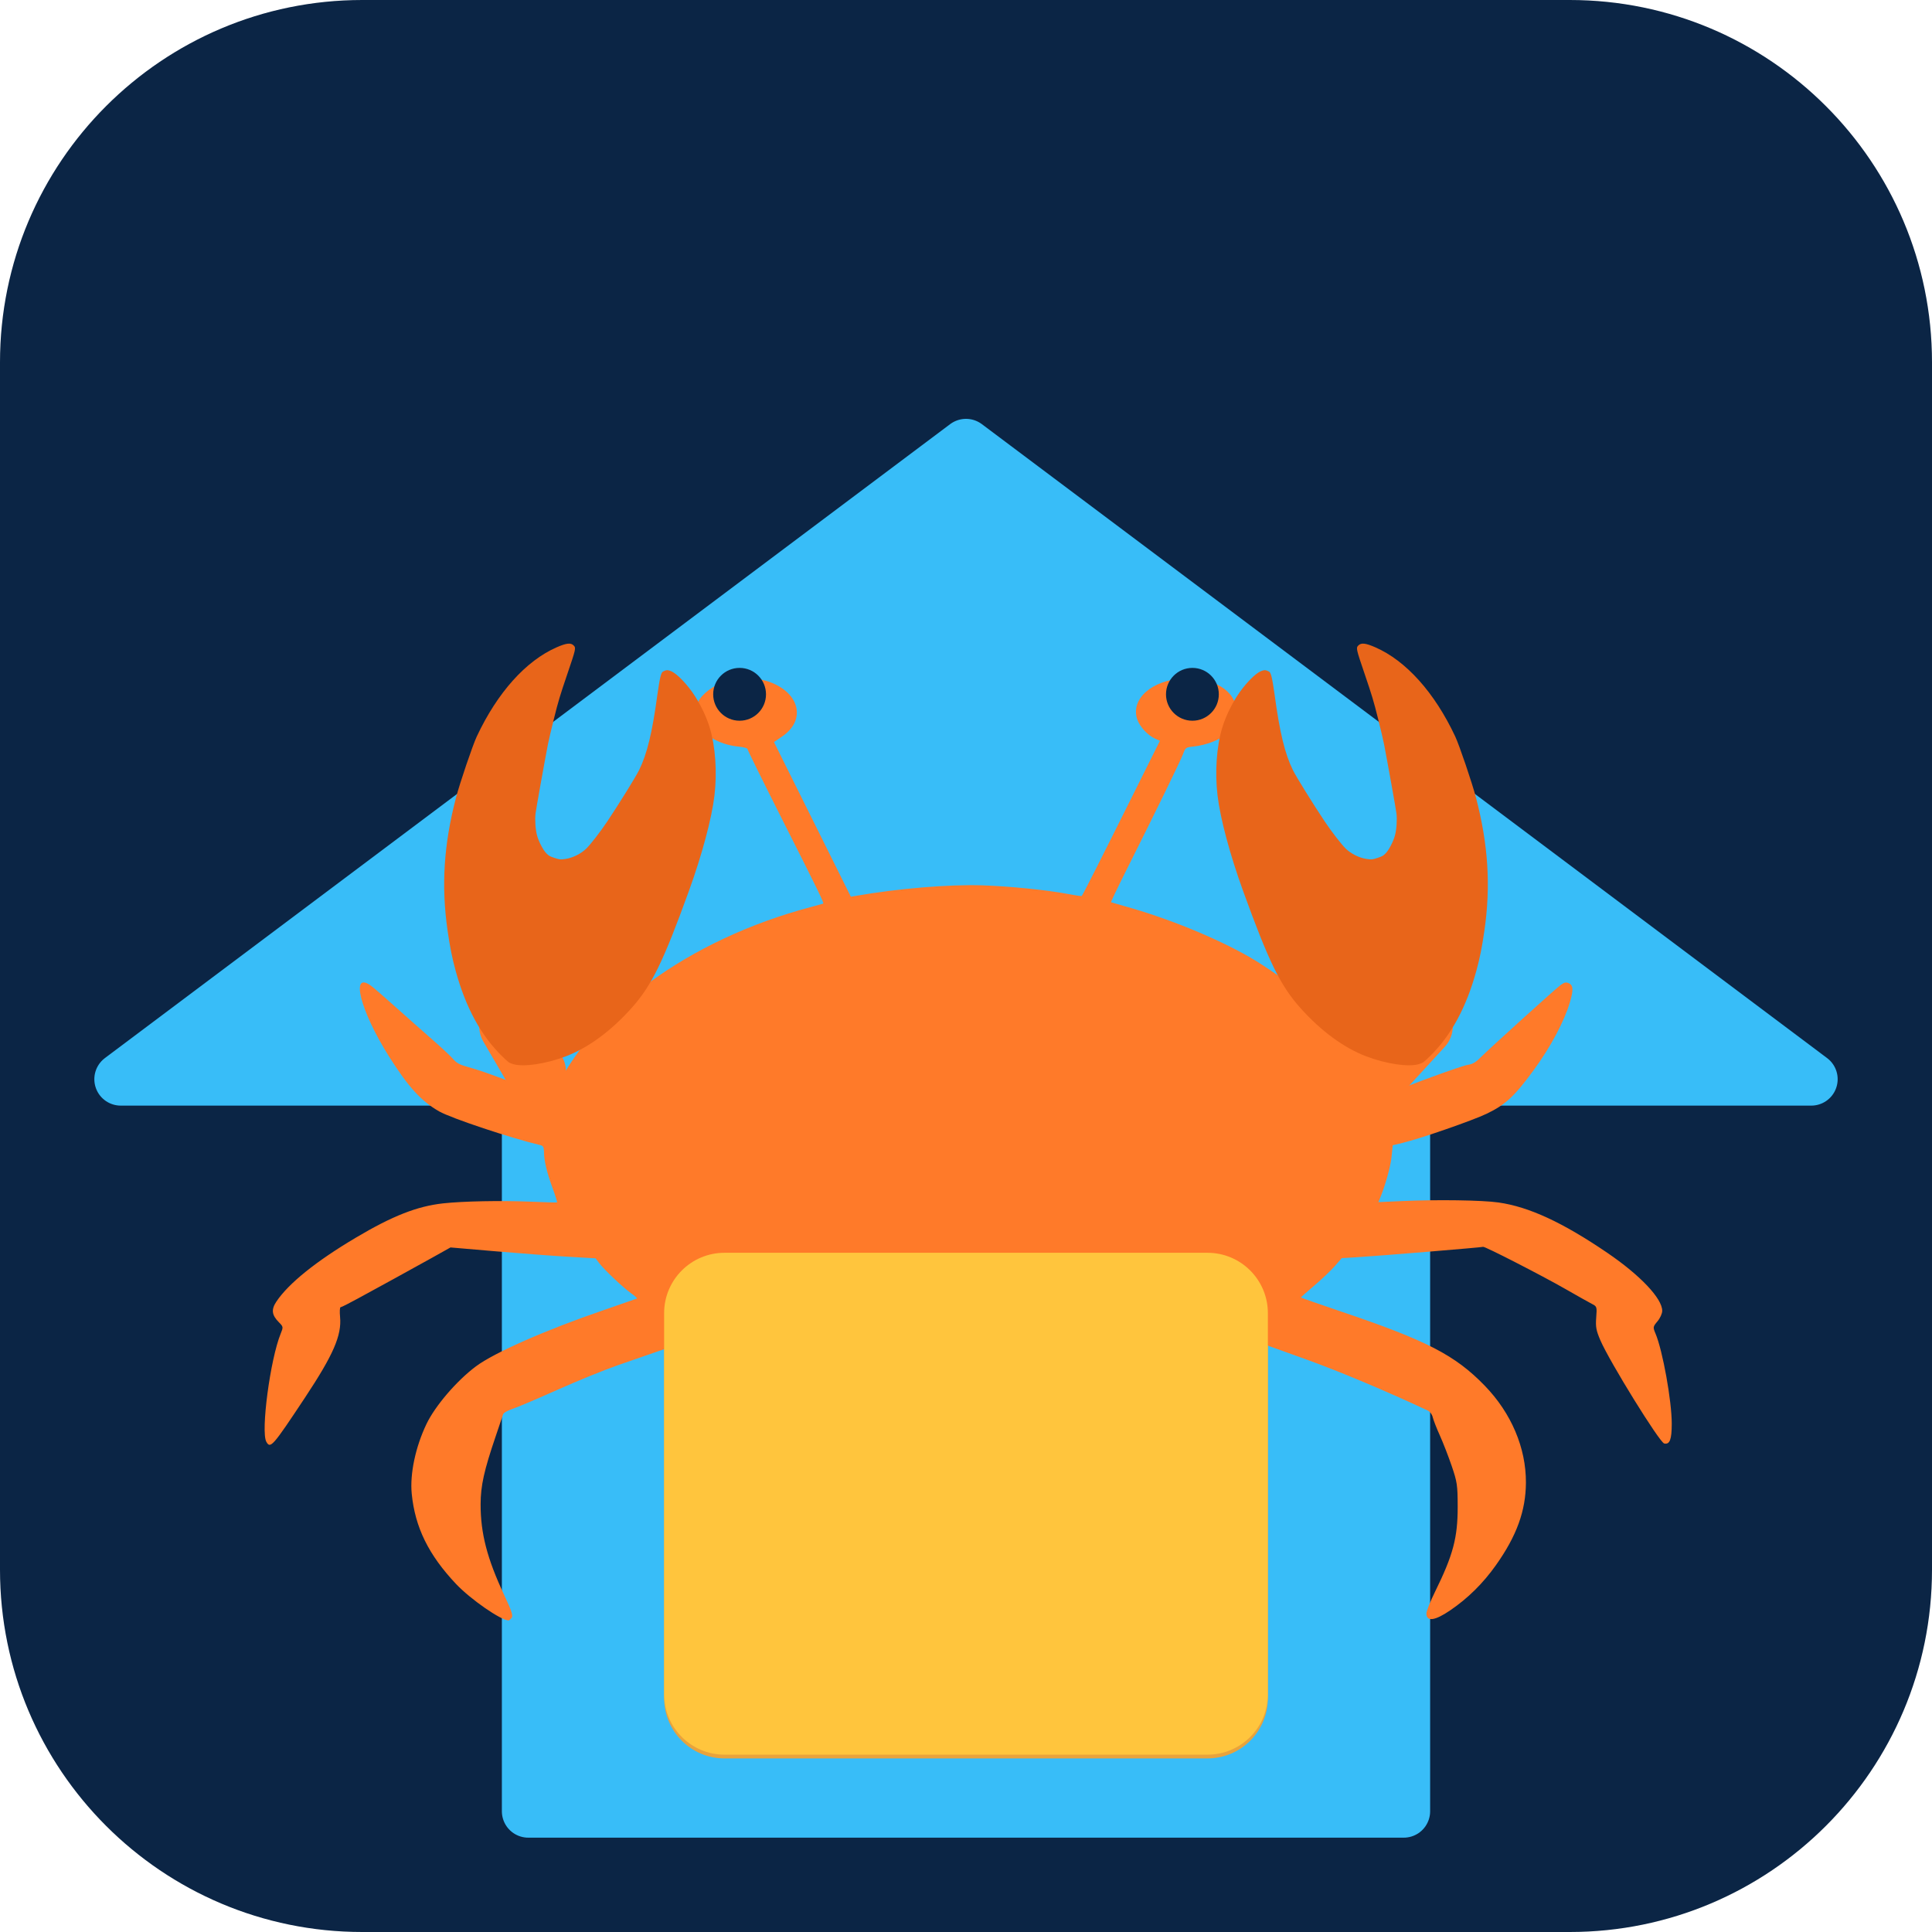
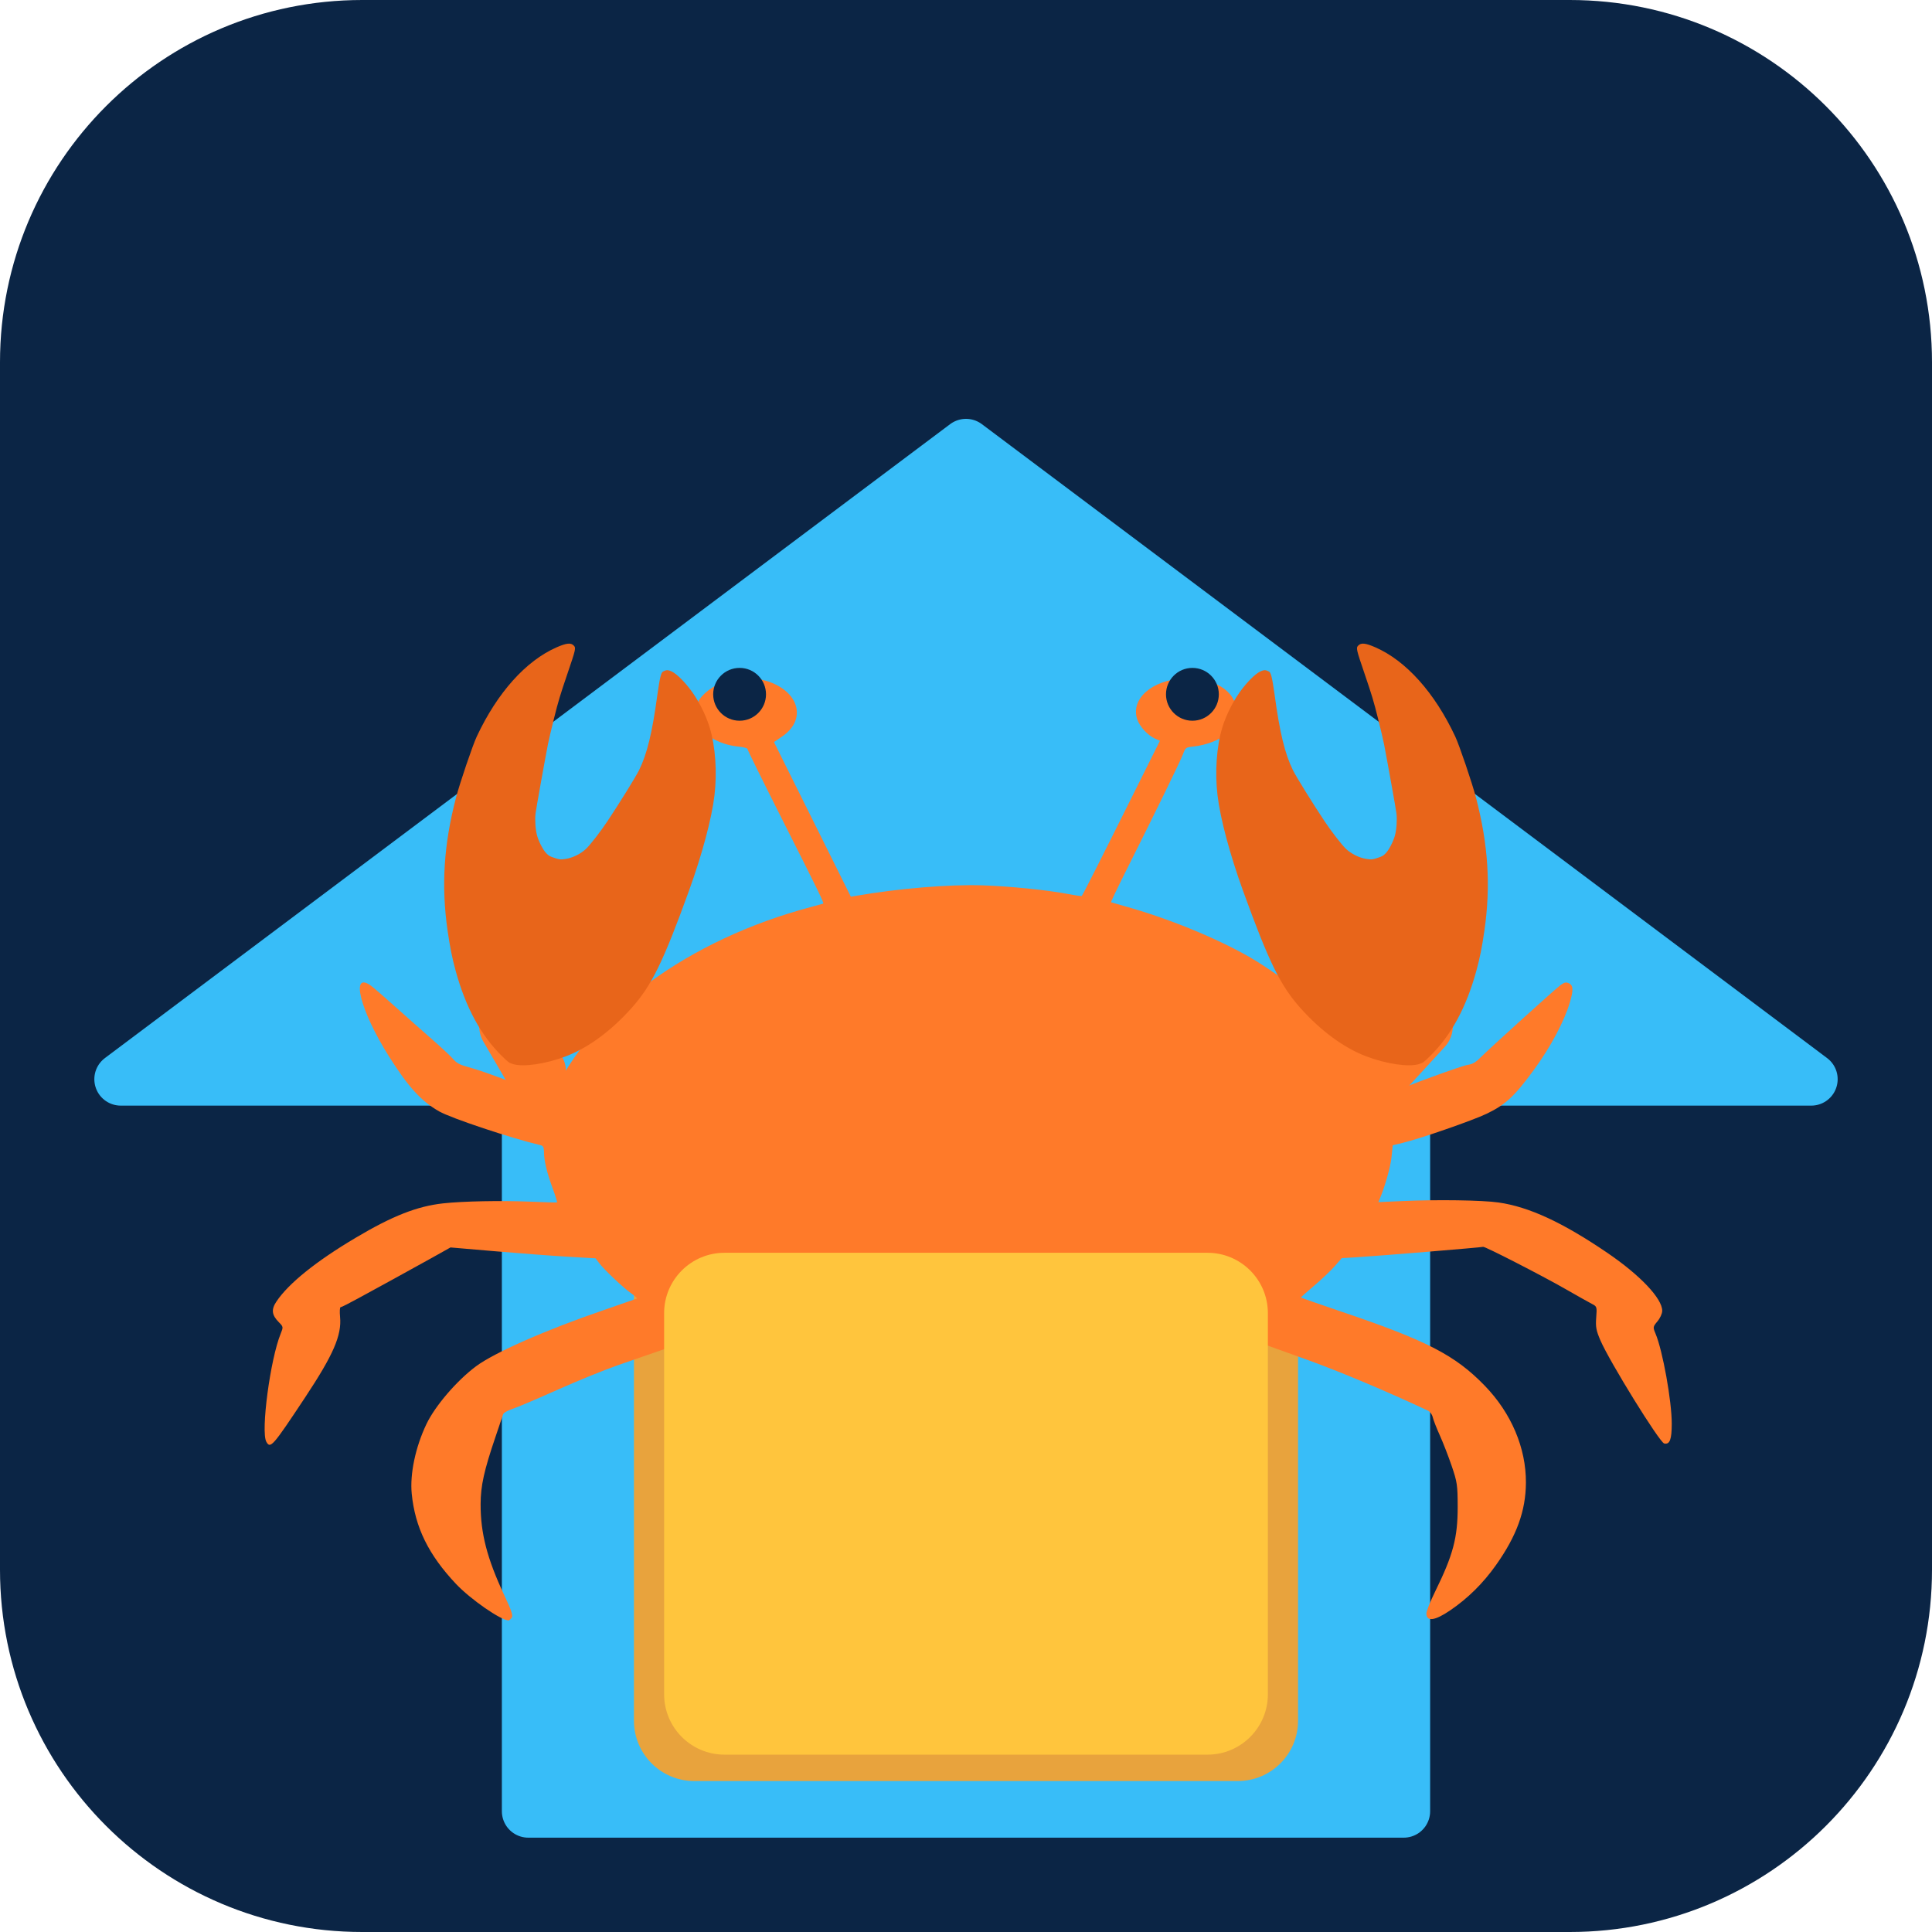
<svg xmlns="http://www.w3.org/2000/svg" viewBox="0 0 512 512" width="512" height="512">
  <rect x="0" y="0" width="512" height="512" rx="96" fill="#0B2545" />
  <path d="M256 118 L480 286 H372 V480 H140 V286 H32 Z" fill="#38BDF8" stroke="#38BDF8" stroke-width="14" stroke-linejoin="round" />
  <rect x="176" y="279" width="70" height="46" rx="12" fill="#E8A33D" />
-   <rect x="176" y="307" width="160" height="159" rx="16" fill="#E8A33D" />
+   <rect x="168" y="307" width="176" height="165" rx="16" fill="#E8A33D" />
  <g fill="#FF7A29" transform="translate(-2.0,132.9) scale(0.504,0.3444)">
    <path d="M 385.462 138.366 C 379.171 141.295, 372.670 148.536, 371.011 154.462 C 369.417 160.155, 370.091 169.384, 372.461 174.320 C 376.090 181.881, 383.914 187.478, 392.497 188.655 C 395.017 189, 397 189.805, 397 190.484 C 397 191.150, 405.365 215.951, 415.588 245.598 C 434.707 301.039, 437.365 309.029, 436.818 309.430 C 436.643 309.559, 433.800 310.711, 430.500 311.990 C 366.087 336.965, 313.856 392.911, 294.429 457.738 C 294.363 457.959, 275.367 448.061, 261.500 440.580 C 258.200 438.800, 253.025 436.357, 250 435.151 C 245.755 433.460, 243.998 432.083, 242.301 429.120 C 241.091 427.007, 235.910 419.929, 230.788 413.390 C 225.666 406.850, 217.024 395.650, 211.582 388.500 C 206.141 381.350, 200.550 374.262, 199.158 372.750 C 187.944 360.570, 193.332 391.879, 208.494 427 C 218.707 450.657, 225.407 461.394, 234.912 469.332 C 241.183 474.570, 272.891 490.027, 288.250 495.333 C 289.587 495.794, 290.002 497.066, 290.008 500.719 C 290.018 507.229, 291.548 516.507, 294.639 528.802 C 296.064 534.468, 297.065 539.223, 296.865 539.368 C 296.664 539.514, 290.200 539.240, 282.500 538.760 C 267.511 537.825, 247.349 538.411, 236.975 540.081 C 223.284 542.286, 210.353 549.727, 191 566.536 C 170.154 584.642, 155.713 601.648, 149.314 615.626 C 146.491 621.792, 146.838 626.009, 150.628 631.594 C 152.941 635.002, 152.972 635.294, 151.567 640.310 C 146.085 659.878, 141.017 715.653, 144.006 723.516 C 146.141 729.131, 147.301 727.193, 164.362 689.500 C 179.264 656.580, 183.691 641.674, 182.781 627.495 C 182.517 623.373, 182.638 620, 183.050 620 C 183.462 620, 187.584 616.962, 192.210 613.250 C 196.836 609.538, 205.319 602.753, 211.060 598.173 C 216.802 593.593, 225.853 586.280, 231.173 581.921 L 240.846 573.997 264.460 576.953 C 277.448 578.580, 294.618 580.466, 302.614 581.145 L 317.154 582.381 318.971 585.940 C 321.545 590.982, 331.523 604.808, 335.779 609.232 C 337.754 611.284, 339.174 613.113, 338.935 613.297 C 338.696 613.480, 330.721 617.537, 321.214 622.311 C 290.891 637.538, 263.891 654.938, 254.255 665.464 C 244.108 676.547, 232.734 695.965, 228.167 710 C 222.413 727.684, 219.444 748.299, 220.461 763.500 C 222.189 789.296, 229.299 810.516, 243.704 832.870 C 251.337 844.713, 267.380 861, 271.415 861 C 271.698 861, 272.411 860.101, 272.999 859.002 C 273.849 857.413, 273.043 853.808, 269.059 841.390 C 260.102 813.468, 256.639 793.916, 256.682 771.500 C 256.710 757.347, 258.484 745.638, 264.564 719.500 C 266.483 711.250, 268.250 703.585, 268.491 702.466 C 268.750 701.266, 270.793 699.527, 273.476 698.224 C 275.977 697.009, 286.612 690.397, 297.110 683.531 C 307.608 676.665, 321.891 668.157, 328.849 664.625 C 335.807 661.092, 348.047 654.887, 356.049 650.836 L 370.598 643.470 379.549 649.271 C 402.879 664.390, 434.871 677.472, 462.071 683.014 C 485.105 687.709, 520.167 689.441, 541.500 686.939 C 580.997 682.306, 615.172 670.020, 646.363 649.237 C 653.342 644.587, 657.666 642.290, 658.382 642.853 C 659.459 643.700, 664.647 646.473, 690.500 660.017 C 707.751 669.055, 732.751 684.426, 754.613 699.436 C 755.874 700.302, 756.977 702.452, 757.347 704.767 C 757.688 706.902, 759.348 713.115, 761.036 718.574 C 762.723 724.033, 765.524 734.575, 767.259 742 C 770.174 754.474, 770.416 756.868, 770.437 773.500 C 770.468 797.352, 768.037 810.718, 758.530 838.958 C 756.039 846.360, 754 853.871, 754 855.649 C 754 862.151, 758.426 861.308, 766.492 853.268 C 775.798 843.991, 783.798 832.427, 790.542 818.500 C 801.458 795.959, 806.241 776.706, 806.317 755 C 806.410 728.313, 798.661 701.559, 784.733 680.478 C 769.184 656.944, 754.138 645.561, 709.250 623.375 C 697.563 617.599, 688 612.695, 688 612.478 C 688 612.261, 691.188 608.128, 695.084 603.292 C 698.980 598.456, 703.811 591.740, 705.820 588.367 L 709.472 582.233 716.986 581.575 C 728.627 580.554, 783.374 573.959, 783.809 573.525 C 784.439 572.894, 814.562 595.480, 827 605.909 C 833.325 611.212, 839.675 616.433, 841.111 617.510 C 843.640 619.407, 843.708 619.736, 843.277 627.984 C 842.904 635.124, 843.260 637.951, 845.480 645.484 C 850.341 661.983, 876.568 724.023, 879.028 724.843 C 881.959 725.820, 883 721.812, 882.999 709.559 C 882.997 692.105, 878.237 653.429, 874.481 640.350 C 873.048 635.358, 873.079 635.066, 875.489 630.850 C 876.900 628.381, 877.981 624.891, 877.988 622.779 C 878.019 613.305, 866.398 595.344, 849.088 578.109 C 825.583 554.707, 807.960 542.774, 791.930 539.407 C 783.308 537.596, 759.702 537.090, 741.116 538.318 L 728.731 539.136 729.406 536.818 C 732.184 527.283, 735.128 512.017, 735.652 504.435 L 736.277 495.371 741.389 493.577 C 750.732 490.298, 778.394 476.259, 785.763 471.057 C 795.625 464.095, 800.293 457.750, 810.375 437.609 C 819.322 419.734, 826.445 400.196, 829.465 385.248 C 831.385 375.748, 831.211 372.147, 828.761 370.613 C 827.367 369.740, 826.546 370.018, 824.628 372.012 C 822.050 374.691, 787.478 420.457, 782.207 428.169 C 779.868 431.590, 778.145 433.016, 775.758 433.504 C 772.540 434.162, 743.599 449.626, 735.130 455.212 C 732.727 456.797, 730.670 457.960, 730.559 457.797 C 730.449 457.634, 729.815 455.050, 729.152 452.056 C 725.377 435.020, 709.458 404.776, 693.593 384.500 C 685.565 374.240, 669.933 357.989, 660.695 350.300 C 642.913 335.500, 618.065 320.704, 595.500 311.478 C 591.650 309.904, 588.351 308.515, 588.168 308.393 C 587.986 308.270, 591.514 297.444, 596.008 284.335 C 611.695 238.581, 624.748 199.461, 626.032 194.352 C 627.281 189.382, 627.467 189.182, 631.413 188.571 C 638.285 187.508, 645.704 183.296, 648.845 178.675 C 652.770 172.901, 654 168.759, 654 161.318 C 654 145.776, 642.098 135.080, 626.078 136.227 C 609.695 137.399, 598.429 151.934, 601.896 167.426 C 603.194 173.224, 607.404 179.908, 611.414 182.536 L 613.868 184.143 600.526 223.322 C 582.638 275.850, 573.194 303.140, 572.748 303.585 C 572.546 303.788, 569.257 303.076, 565.440 302.003 C 554.660 298.974, 534.798 296.042, 520.500 295.369 C 502.881 294.539, 476.355 297.768, 453.932 303.472 L 451.364 304.126 431.150 244.621 L 410.936 185.116 415.312 180.741 C 428.384 167.669, 424.127 145.822, 407 138.079 C 400.668 135.216, 391.978 135.331, 385.462 138.366" />
  </g>
  <rect x="176" y="332" width="160" height="133" rx="16" fill="#FFC53D" />
  <g stroke="#FF7A29" stroke-width="16" stroke-linecap="round">
    <line x1="142" y1="284" x2="135" y2="272" />
    <line x1="366" y1="284" x2="377" y2="272" />
  </g>
  <g fill="#E8651A" transform="translate(33,-62) rotate(-72 100 322) translate(48.0,242.4) scale(0.1688)">
    <path d="M 560 314.076 C 483.768 318.510, 420.715 334.684, 356.694 366.225 C 333.385 377.708, 318.172 386.270, 301 397.568 C 251.168 430.355, 216.846 466.498, 196.195 507.934 C 189.792 520.783, 189.502 521.676, 189.552 528.434 C 189.676 545.154, 205.550 577.232, 226.700 603.500 C 250.292 632.801, 286.518 658.814, 331 678.393 C 373.978 697.310, 414.908 703.127, 533 707.103 C 593.897 709.153, 652.607 706.060, 688.500 698.910 C 724.745 691.690, 761.992 676.622, 787.500 658.859 C 805.650 646.221, 825.001 626.545, 836.697 608.837 C 847.111 593.069, 853 579.766, 853 572.009 C 853 567.919, 852.479 566.449, 850.077 563.766 C 847.288 560.649, 846.843 560.506, 840.327 560.629 C 836.572 560.700, 823.375 562.600, 811 564.851 C 751.886 575.603, 717.535 578.203, 689.358 574.057 C 677.568 572.323, 629.875 560.604, 597.352 551.451 C 579.354 546.386, 555.134 537.705, 546.841 533.347 C 536.604 527.968, 526.364 517.539, 521.342 507.378 C 517.738 500.085, 517.501 499.044, 517.509 490.552 C 517.517 482.525, 517.845 480.878, 520.400 476.006 C 523.819 469.485, 534.127 458.985, 542.500 453.493 C 550.506 448.242, 564.664 442.519, 574.500 440.559 C 581.318 439.200, 648.028 429.995, 683.500 425.519 C 689.550 424.755, 708.675 423.150, 726 421.951 C 753.305 420.062, 762.816 419.845, 797.420 420.324 C 840.024 420.913, 841.440 420.783, 843.970 416.055 C 847.006 410.383, 844.180 404.018, 833.067 391.500 C 798.020 352.020, 736.577 324.849, 661 315.409 C 645.952 313.529, 583.554 312.706, 560 314.076" />
  </g>
  <g fill="#E8651A" transform="translate(512,0) scale(-1,1) translate(33,-62) rotate(-72 100 322) translate(48.0,242.4) scale(0.1688)">
    <path d="M 560 314.076 C 483.768 318.510, 420.715 334.684, 356.694 366.225 C 333.385 377.708, 318.172 386.270, 301 397.568 C 251.168 430.355, 216.846 466.498, 196.195 507.934 C 189.792 520.783, 189.502 521.676, 189.552 528.434 C 189.676 545.154, 205.550 577.232, 226.700 603.500 C 250.292 632.801, 286.518 658.814, 331 678.393 C 373.978 697.310, 414.908 703.127, 533 707.103 C 593.897 709.153, 652.607 706.060, 688.500 698.910 C 724.745 691.690, 761.992 676.622, 787.500 658.859 C 805.650 646.221, 825.001 626.545, 836.697 608.837 C 847.111 593.069, 853 579.766, 853 572.009 C 853 567.919, 852.479 566.449, 850.077 563.766 C 847.288 560.649, 846.843 560.506, 840.327 560.629 C 836.572 560.700, 823.375 562.600, 811 564.851 C 751.886 575.603, 717.535 578.203, 689.358 574.057 C 677.568 572.323, 629.875 560.604, 597.352 551.451 C 579.354 546.386, 555.134 537.705, 546.841 533.347 C 536.604 527.968, 526.364 517.539, 521.342 507.378 C 517.738 500.085, 517.501 499.044, 517.509 490.552 C 517.517 482.525, 517.845 480.878, 520.400 476.006 C 523.819 469.485, 534.127 458.985, 542.500 453.493 C 550.506 448.242, 564.664 442.519, 574.500 440.559 C 581.318 439.200, 648.028 429.995, 683.500 425.519 C 689.550 424.755, 708.675 423.150, 726 421.951 C 753.305 420.062, 762.816 419.845, 797.420 420.324 C 840.024 420.913, 841.440 420.783, 843.970 416.055 C 847.006 410.383, 844.180 404.018, 833.067 391.500 C 798.020 352.020, 736.577 324.849, 661 315.409 C 645.952 313.529, 583.554 312.706, 560 314.076" />
  </g>
  <circle cx="196" cy="184" r="7" fill="#0B2545" />
  <circle cx="316" cy="184" r="7" fill="#0B2545" />
</svg>
